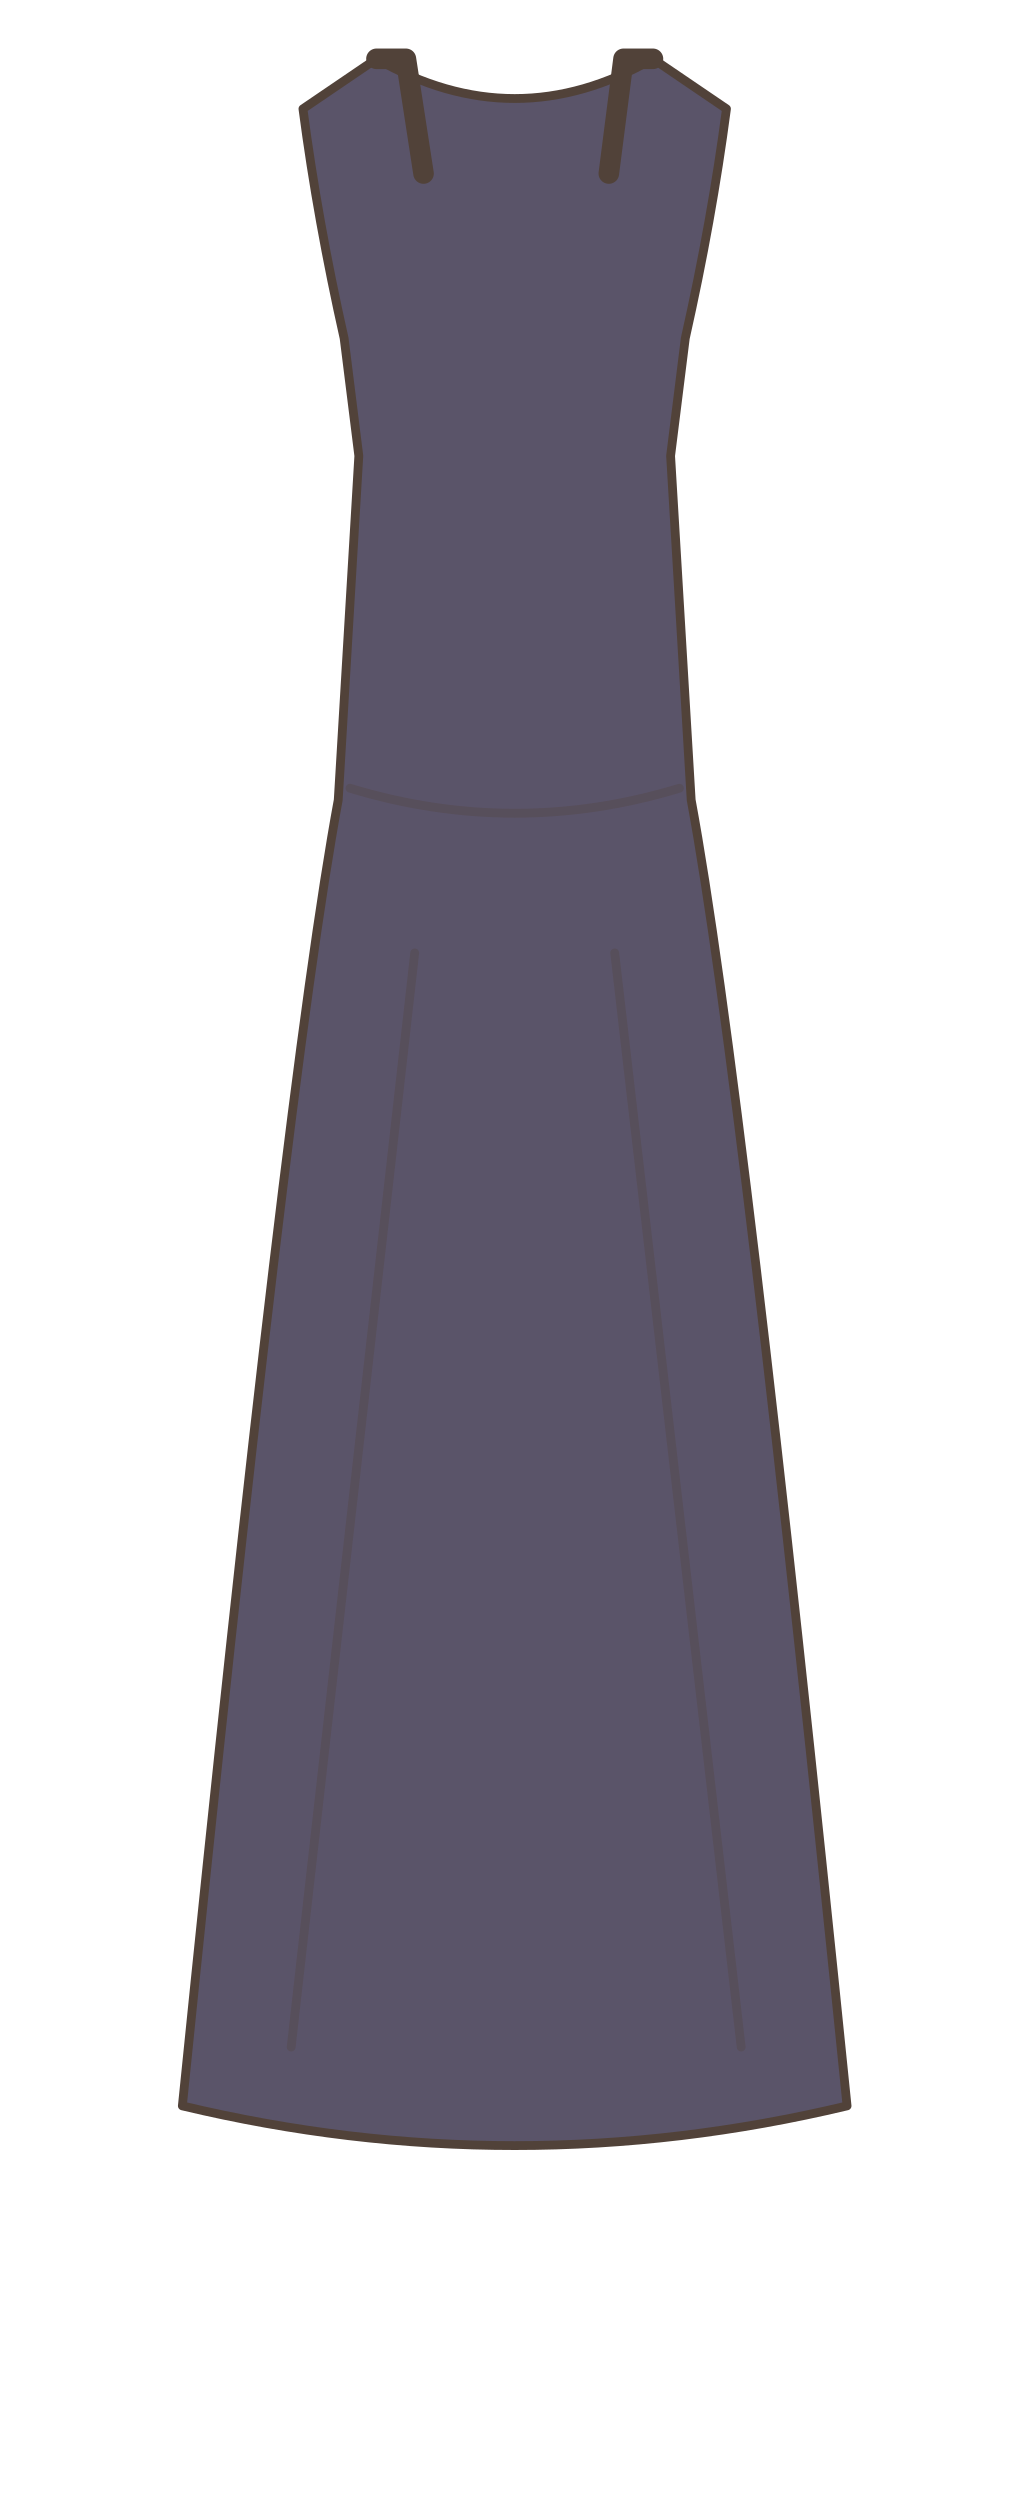
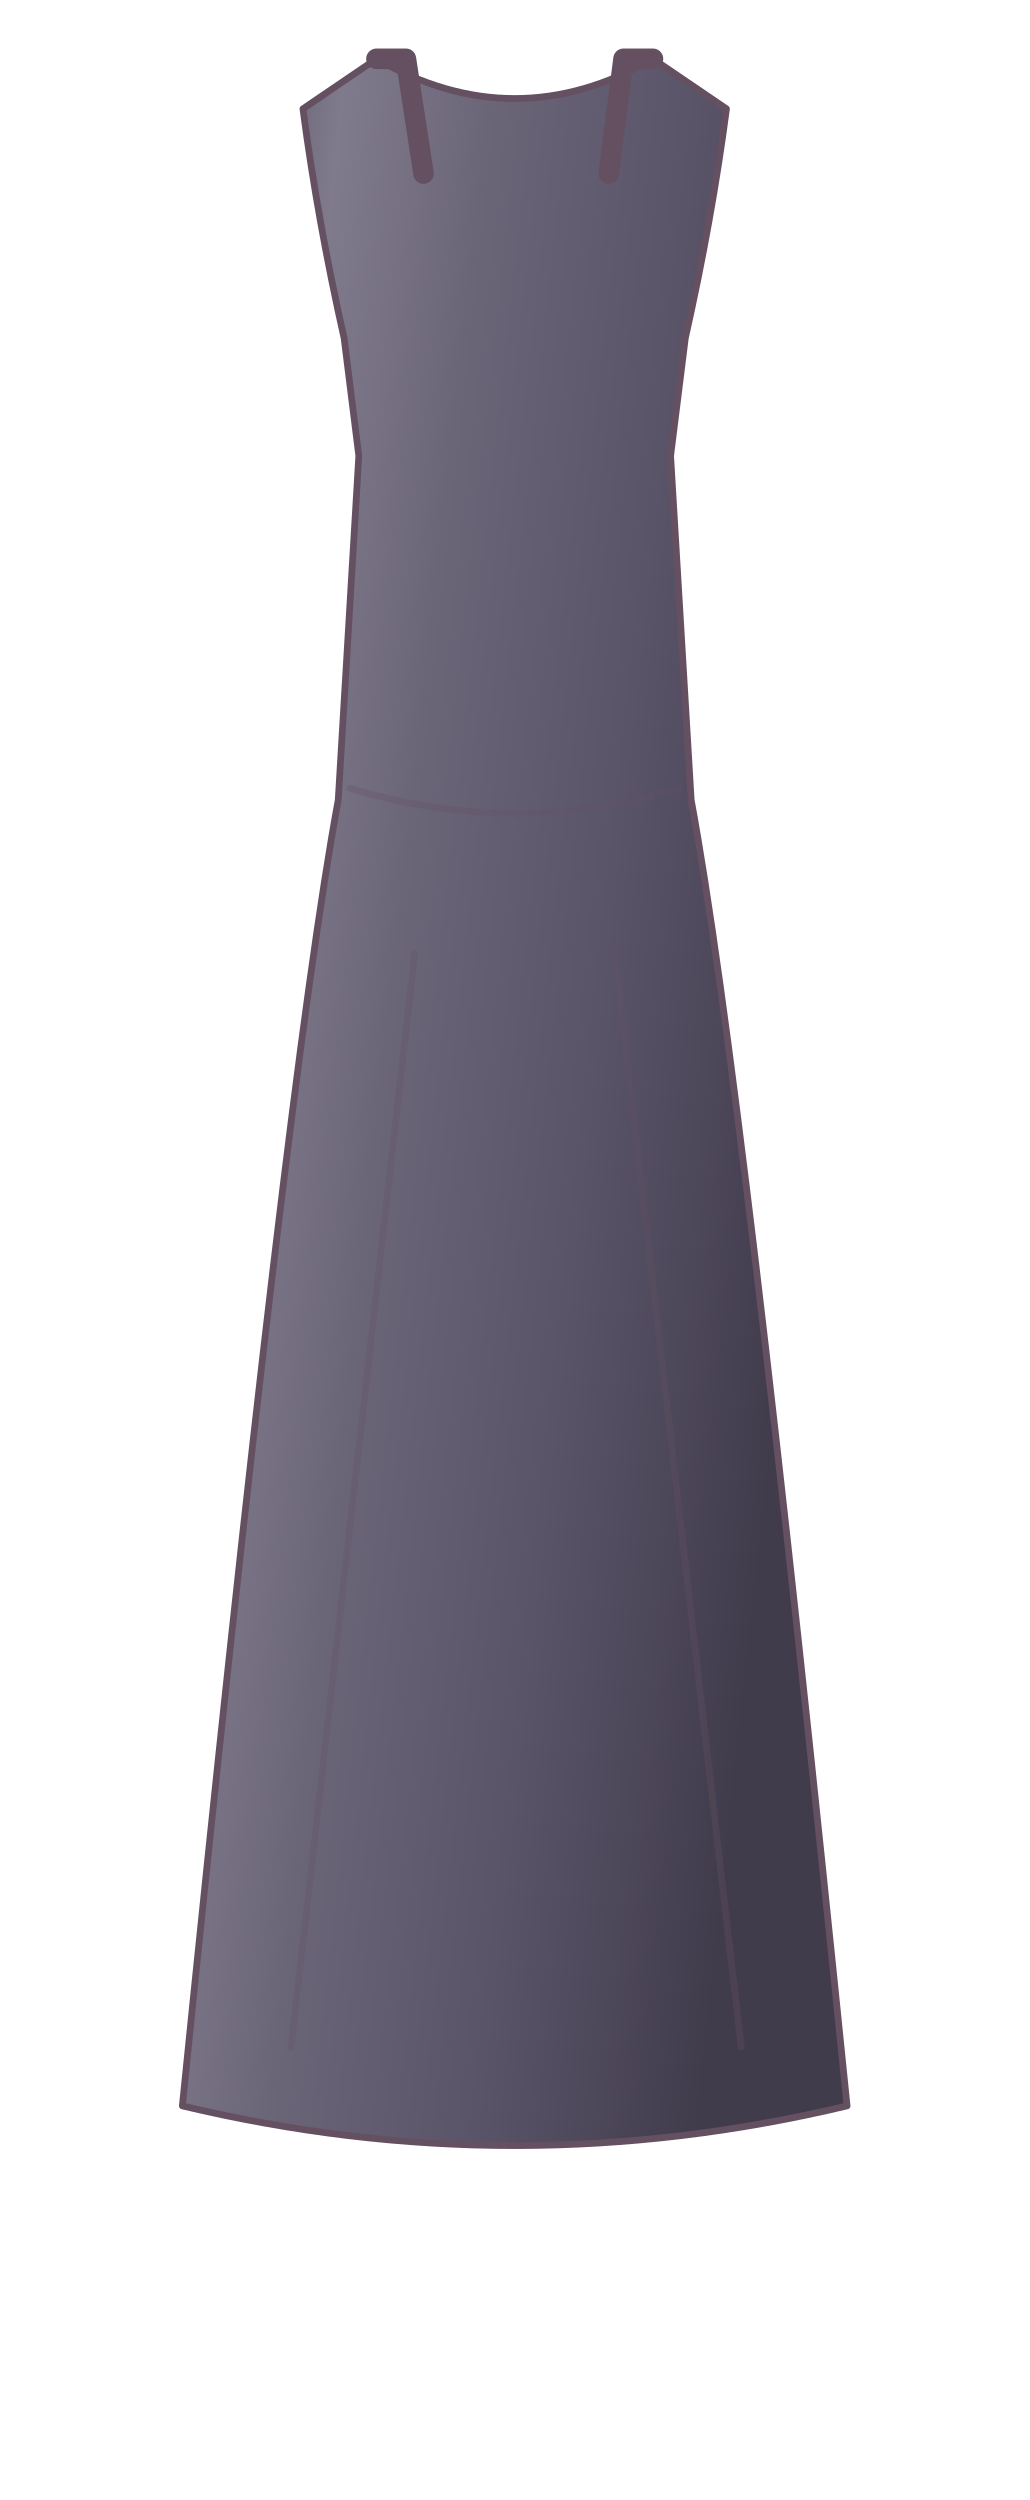
<svg xmlns="http://www.w3.org/2000/svg" width="350" height="850" viewBox="185 330 350 850" fill="none">
-   <g stroke="#514239" stroke-width="3" stroke-linecap="round" stroke-linejoin="round">
-     <path d="M313 350 L288 367 Q293 405 302 445 L307 485 L300 602 Q282.4 697 247 1046 Q360 1073 473 1046 Q437.6 697 420 602 L413 485 L418 445 Q427 405 432 367 L407 350 Q360 377 313 350Z" fill="#5a5469" />
-     <path d="M304 598 Q360 615 416 598 M326 654 L284 1026 M394 654 L437 1026" stroke="#514239" opacity="0.3" />
+   <defs>
+     <linearGradient id="m8gyyg0-0" x1="0" y1="0" x2="1" y2=".35">
+       <stop stop-color="#484354" />
+       <stop offset=".22" stop-color="#807b8c" />
+       <stop offset=".42" stop-color="#6b6578" />
+       <stop offset=".7" stop-color="#5a5469" />
+       <stop offset="1" stop-color="#413c4c" />
+     </linearGradient>
+   </defs>
+   <g stroke="#645061" stroke-width="2.3" stroke-linecap="round" stroke-linejoin="round">
+     <path d="M313 350 L288 367 Q293 405 302 445 L307 485 L300 602 Q282.4 697 247 1046 Q360 1073 473 1046 Q437.6 697 420 602 L413 485 L418 445 Q427 405 432 367 L407 350 Q360 377 313 350Z" fill="url(#m8gyyg0-0)" />
+     <path d="M304 598 Q360 615 416 598 M326 654 L284 1026 M394 654 L437 1026" stroke="#645061" opacity="0.3" />
    <path d="M313 350 L323 350 L329 389 M407 350 L397 350 L392 389" fill="none" stroke-width="7" />
  </g>
</svg>
